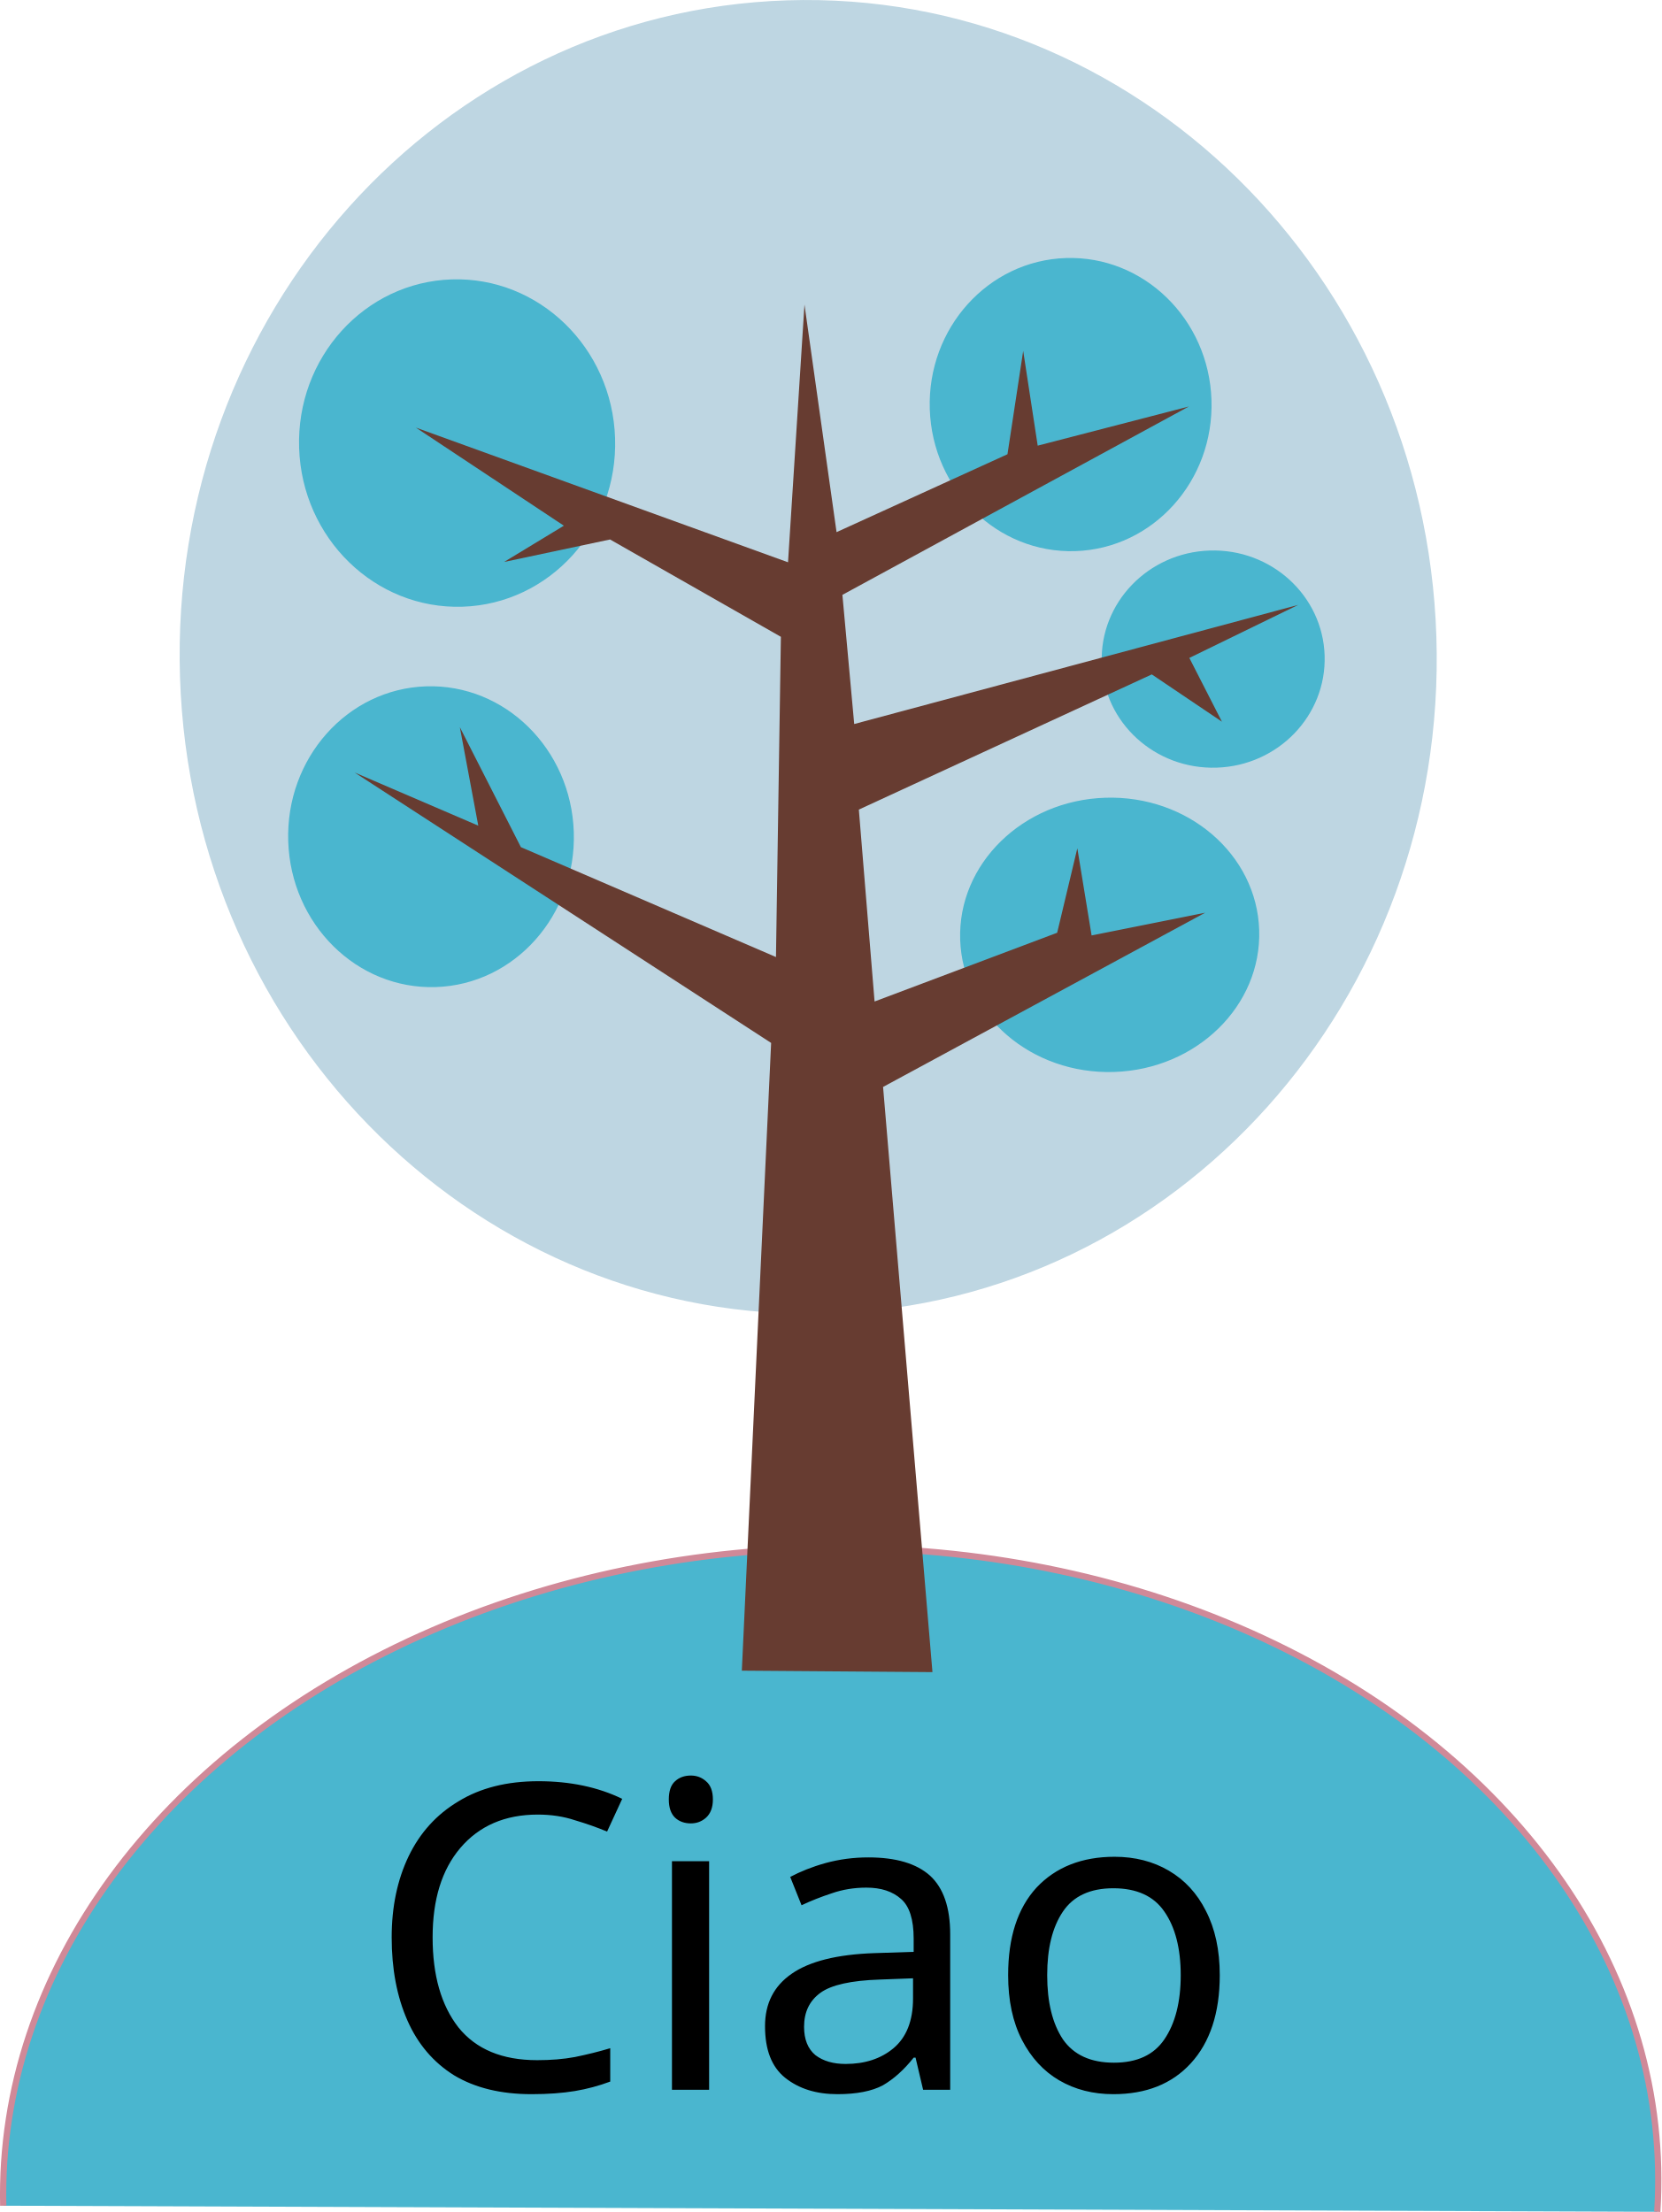
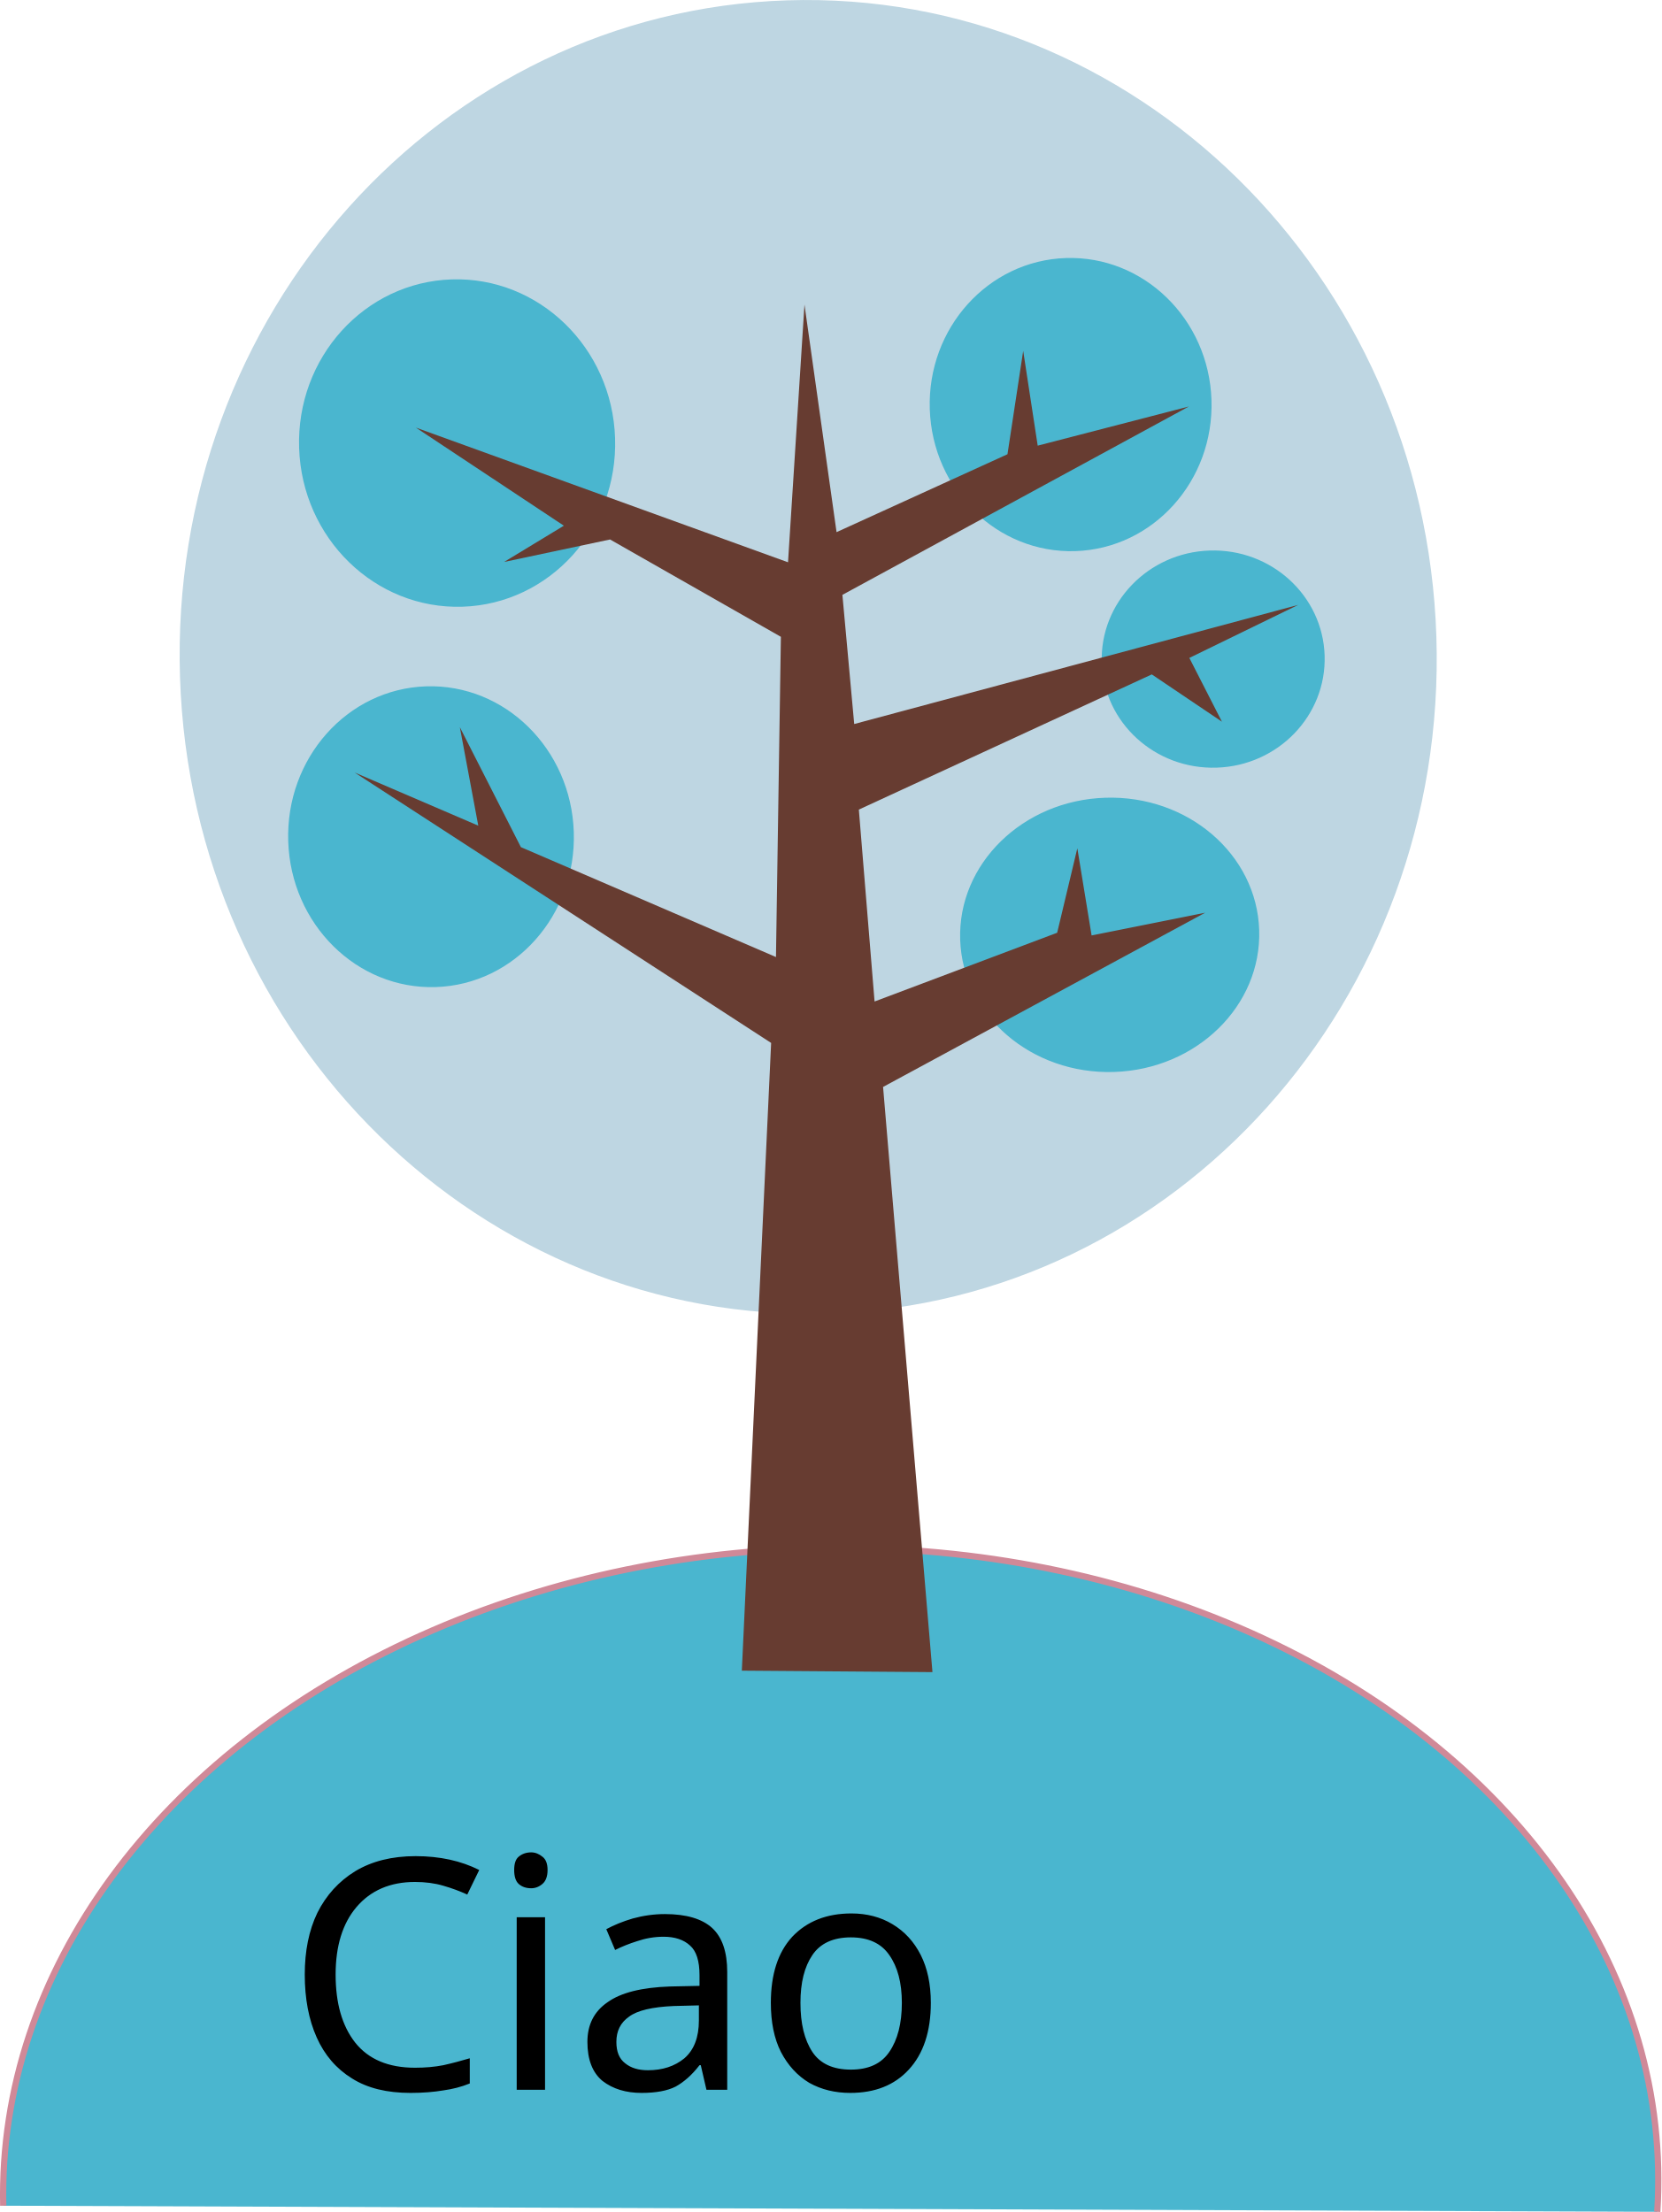
<svg xmlns="http://www.w3.org/2000/svg" width="155.777" height="207.443" viewBox="0 0 41.216 54.886">
  <g transform="translate(-86.924 -102.147)">
    <ellipse style="isolation:auto;mix-blend-mode:normal" cx="103.098" cy="121.835" rx="15.592" ry="16.3" transform="rotate(-1.848)" color="#000" overflow="visible" fill="#bed6e2" />
    <ellipse style="isolation:auto;mix-blend-mode:normal" cx="109.807" cy="115.787" rx="3.496" ry="3.638" transform="rotate(-1.848)" color="#000" overflow="visible" fill="#4ab6cf" />
    <ellipse style="isolation:auto;mix-blend-mode:normal" cx="113.138" cy="122.213" rx="2.766" ry="2.695" transform="rotate(-1.848)" color="#000" overflow="visible" fill="#4ab6cf" />
    <ellipse style="isolation:auto;mix-blend-mode:normal" cx="110.351" cy="128.969" rx="3.711" ry="3.404" transform="rotate(-1.848)" color="#000" overflow="visible" fill="#4ab6cf" />
    <ellipse style="isolation:auto;mix-blend-mode:normal" cx="93.602" cy="125.992" rx="3.544" ry="3.733" transform="rotate(-1.848)" color="#000" overflow="visible" fill="#4ab6cf" />
    <path style="isolation:auto;mix-blend-mode:normal" d="M87.004 156.877a15.866 20.532 88.736 0 1 10.354-14.145 15.866 20.532 88.736 0 1 20.921.077 15.866 20.532 88.736 0 1 9.758 14.219" color="#000" overflow="visible" fill="#4ab6cf" stroke="#d08998" stroke-width=".155" />
    <ellipse style="isolation:auto;mix-blend-mode:normal" cx="94.501" cy="116.201" rx="3.921" ry="4.063" transform="rotate(-1.818) skewX(.061)" color="#000" overflow="visible" fill="#4ab6cf" />
    <path d="M105.327 143.601l4.729.036-1.225-14.52 7.99-4.323-2.817.564-.354-2.163-.5 2.096-4.53 1.706-.39-4.762 7.267-3.354 1.74 1.173-.808-1.582 2.7-1.316-11.014 2.956-.293-3.205 8.595-4.674-3.75.972-.36-2.352-.39 2.565-4.24 1.933-.796-5.647-.408 6.395-9.232-3.342 3.671 2.434-1.483.9 2.629-.558 4.238 2.415-.122 7.946-6.328-2.727-1.514-2.976.457 2.443-3.068-1.319 10.333 6.71z" fill="#673c31" fill-rule="evenodd" />
-     <text style="line-height:125%" x="96" y="154" font-weight="400" font-size="10.583" font-family="sans-serif" letter-spacing="0" word-spacing="0" stroke-width=".265">Ciao</text>
+     <text style="line-height:125%" x="94" y="154" font-weight="400" font-size="8" font-family="sans-serif" letter-spacing="0" word-spacing="0" stroke-width=".265">Ciao</text>
  </g>
</svg>
